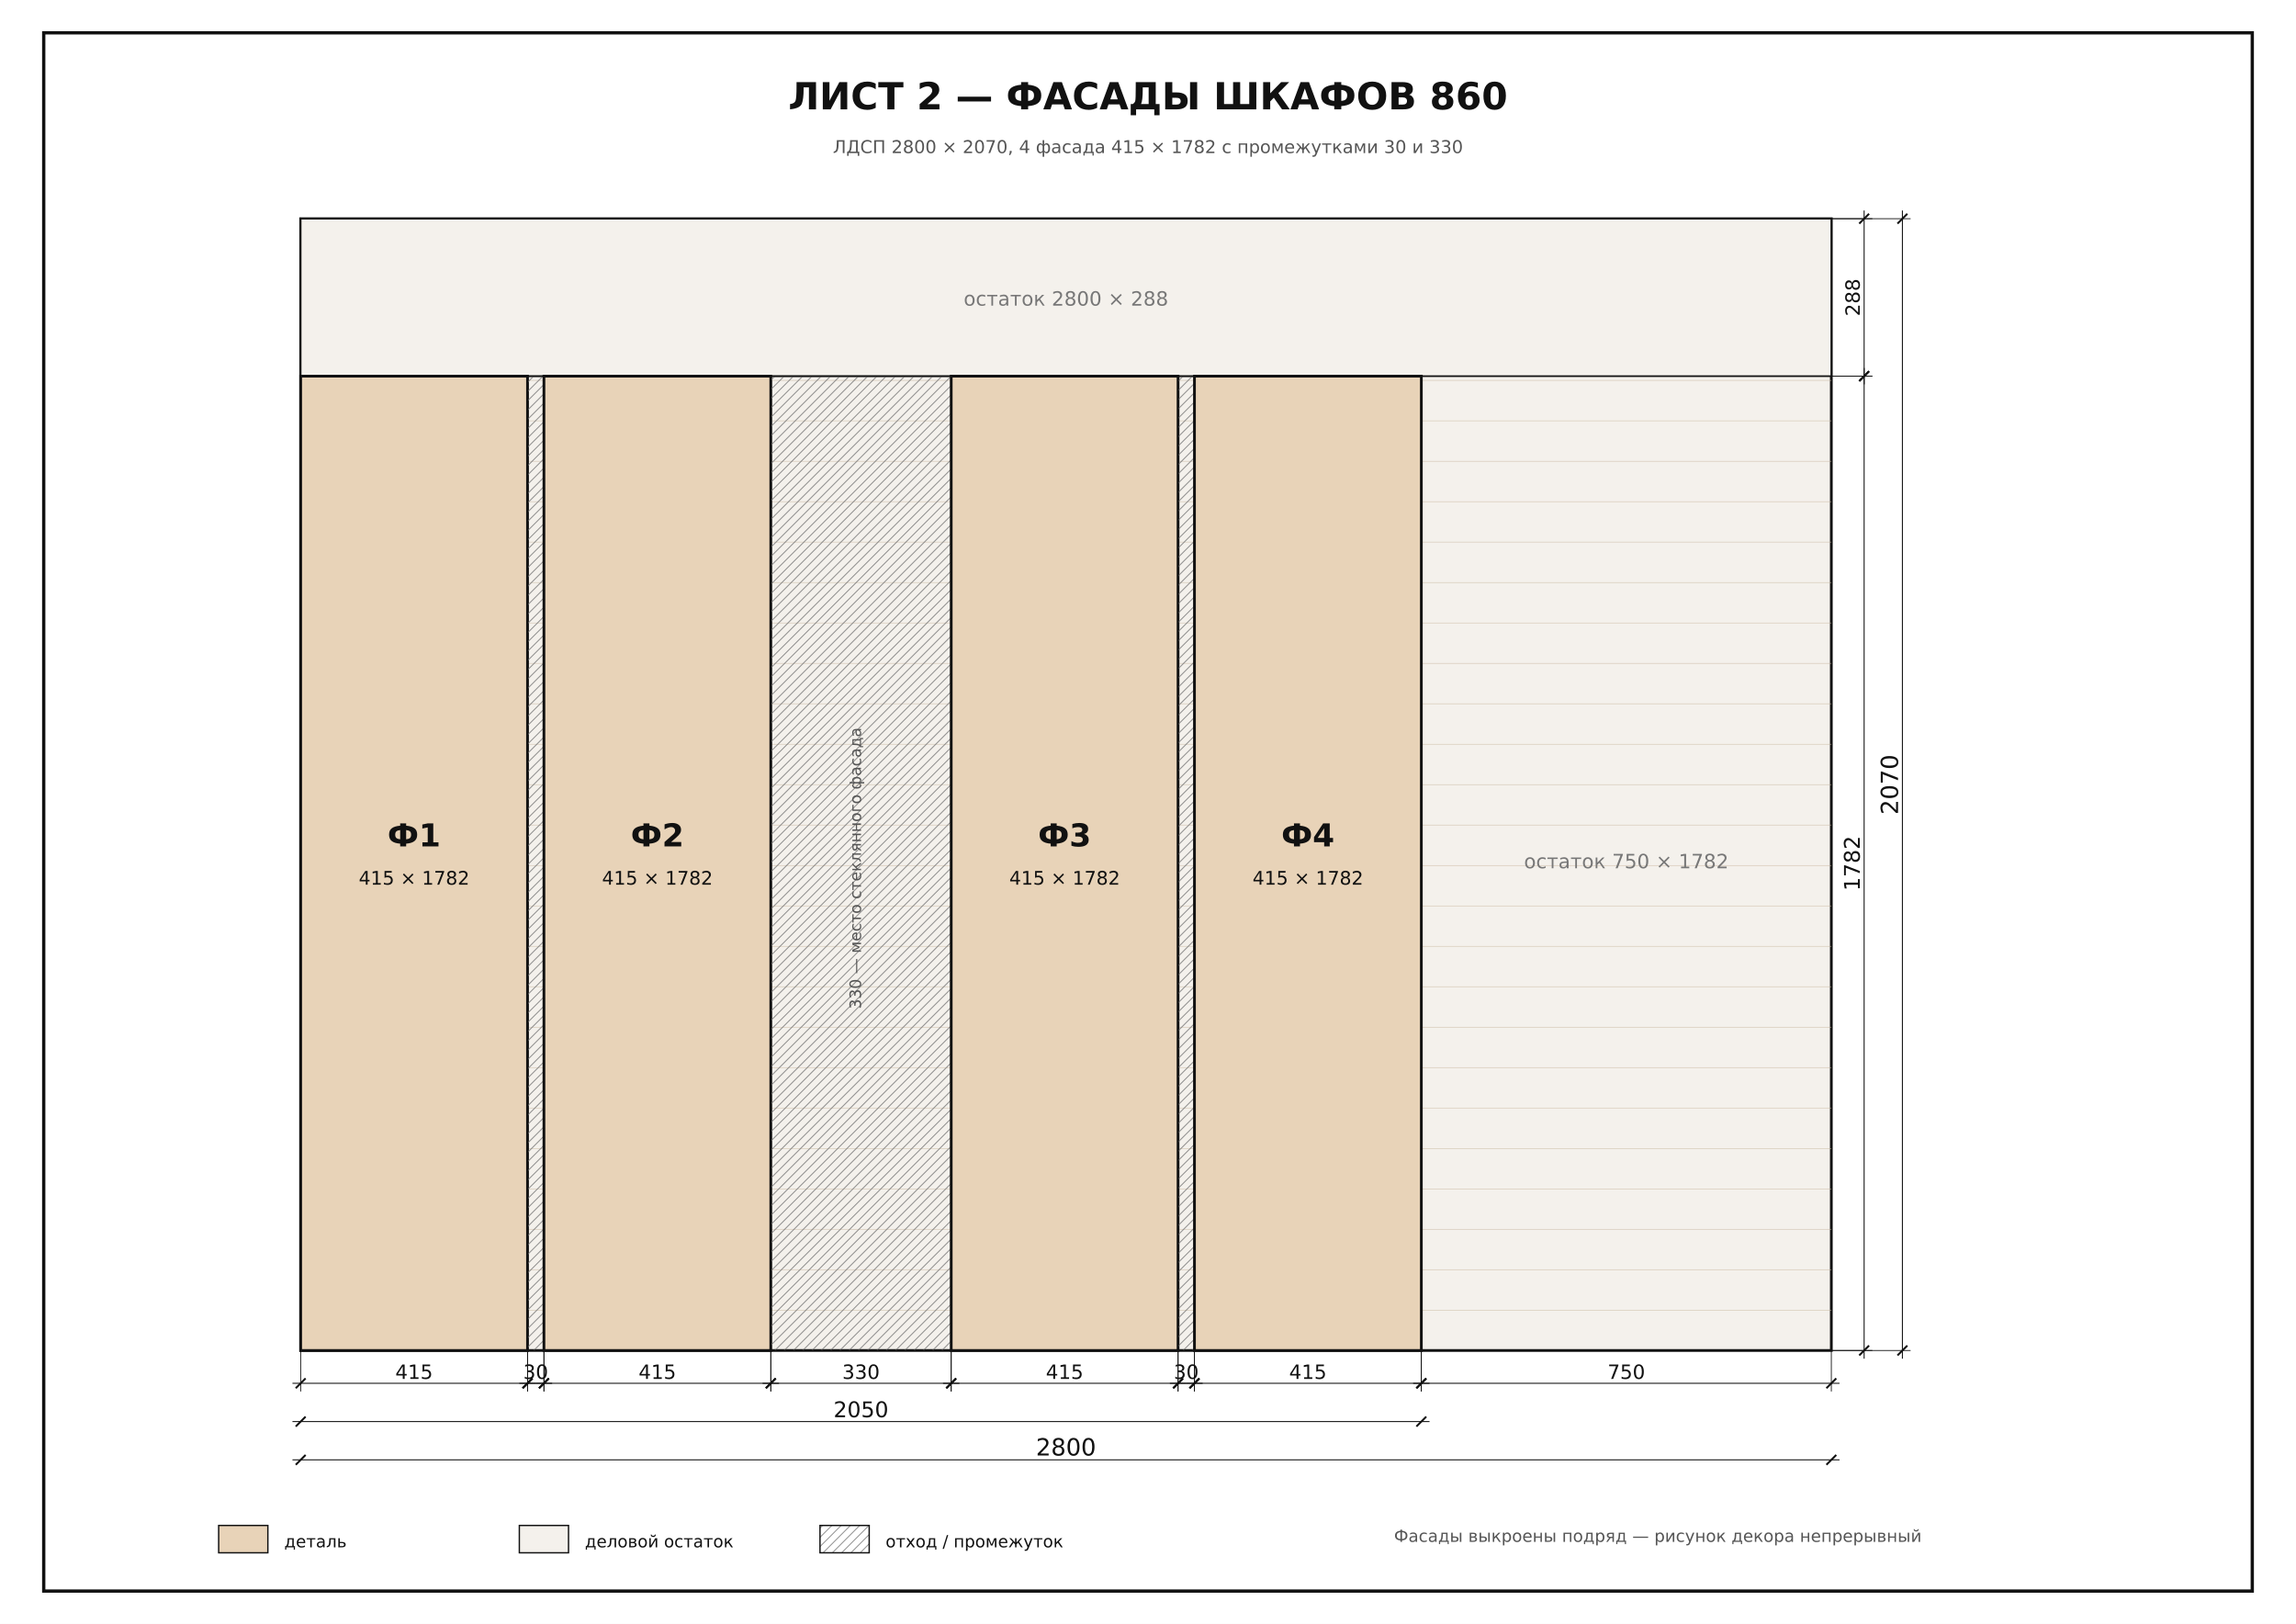
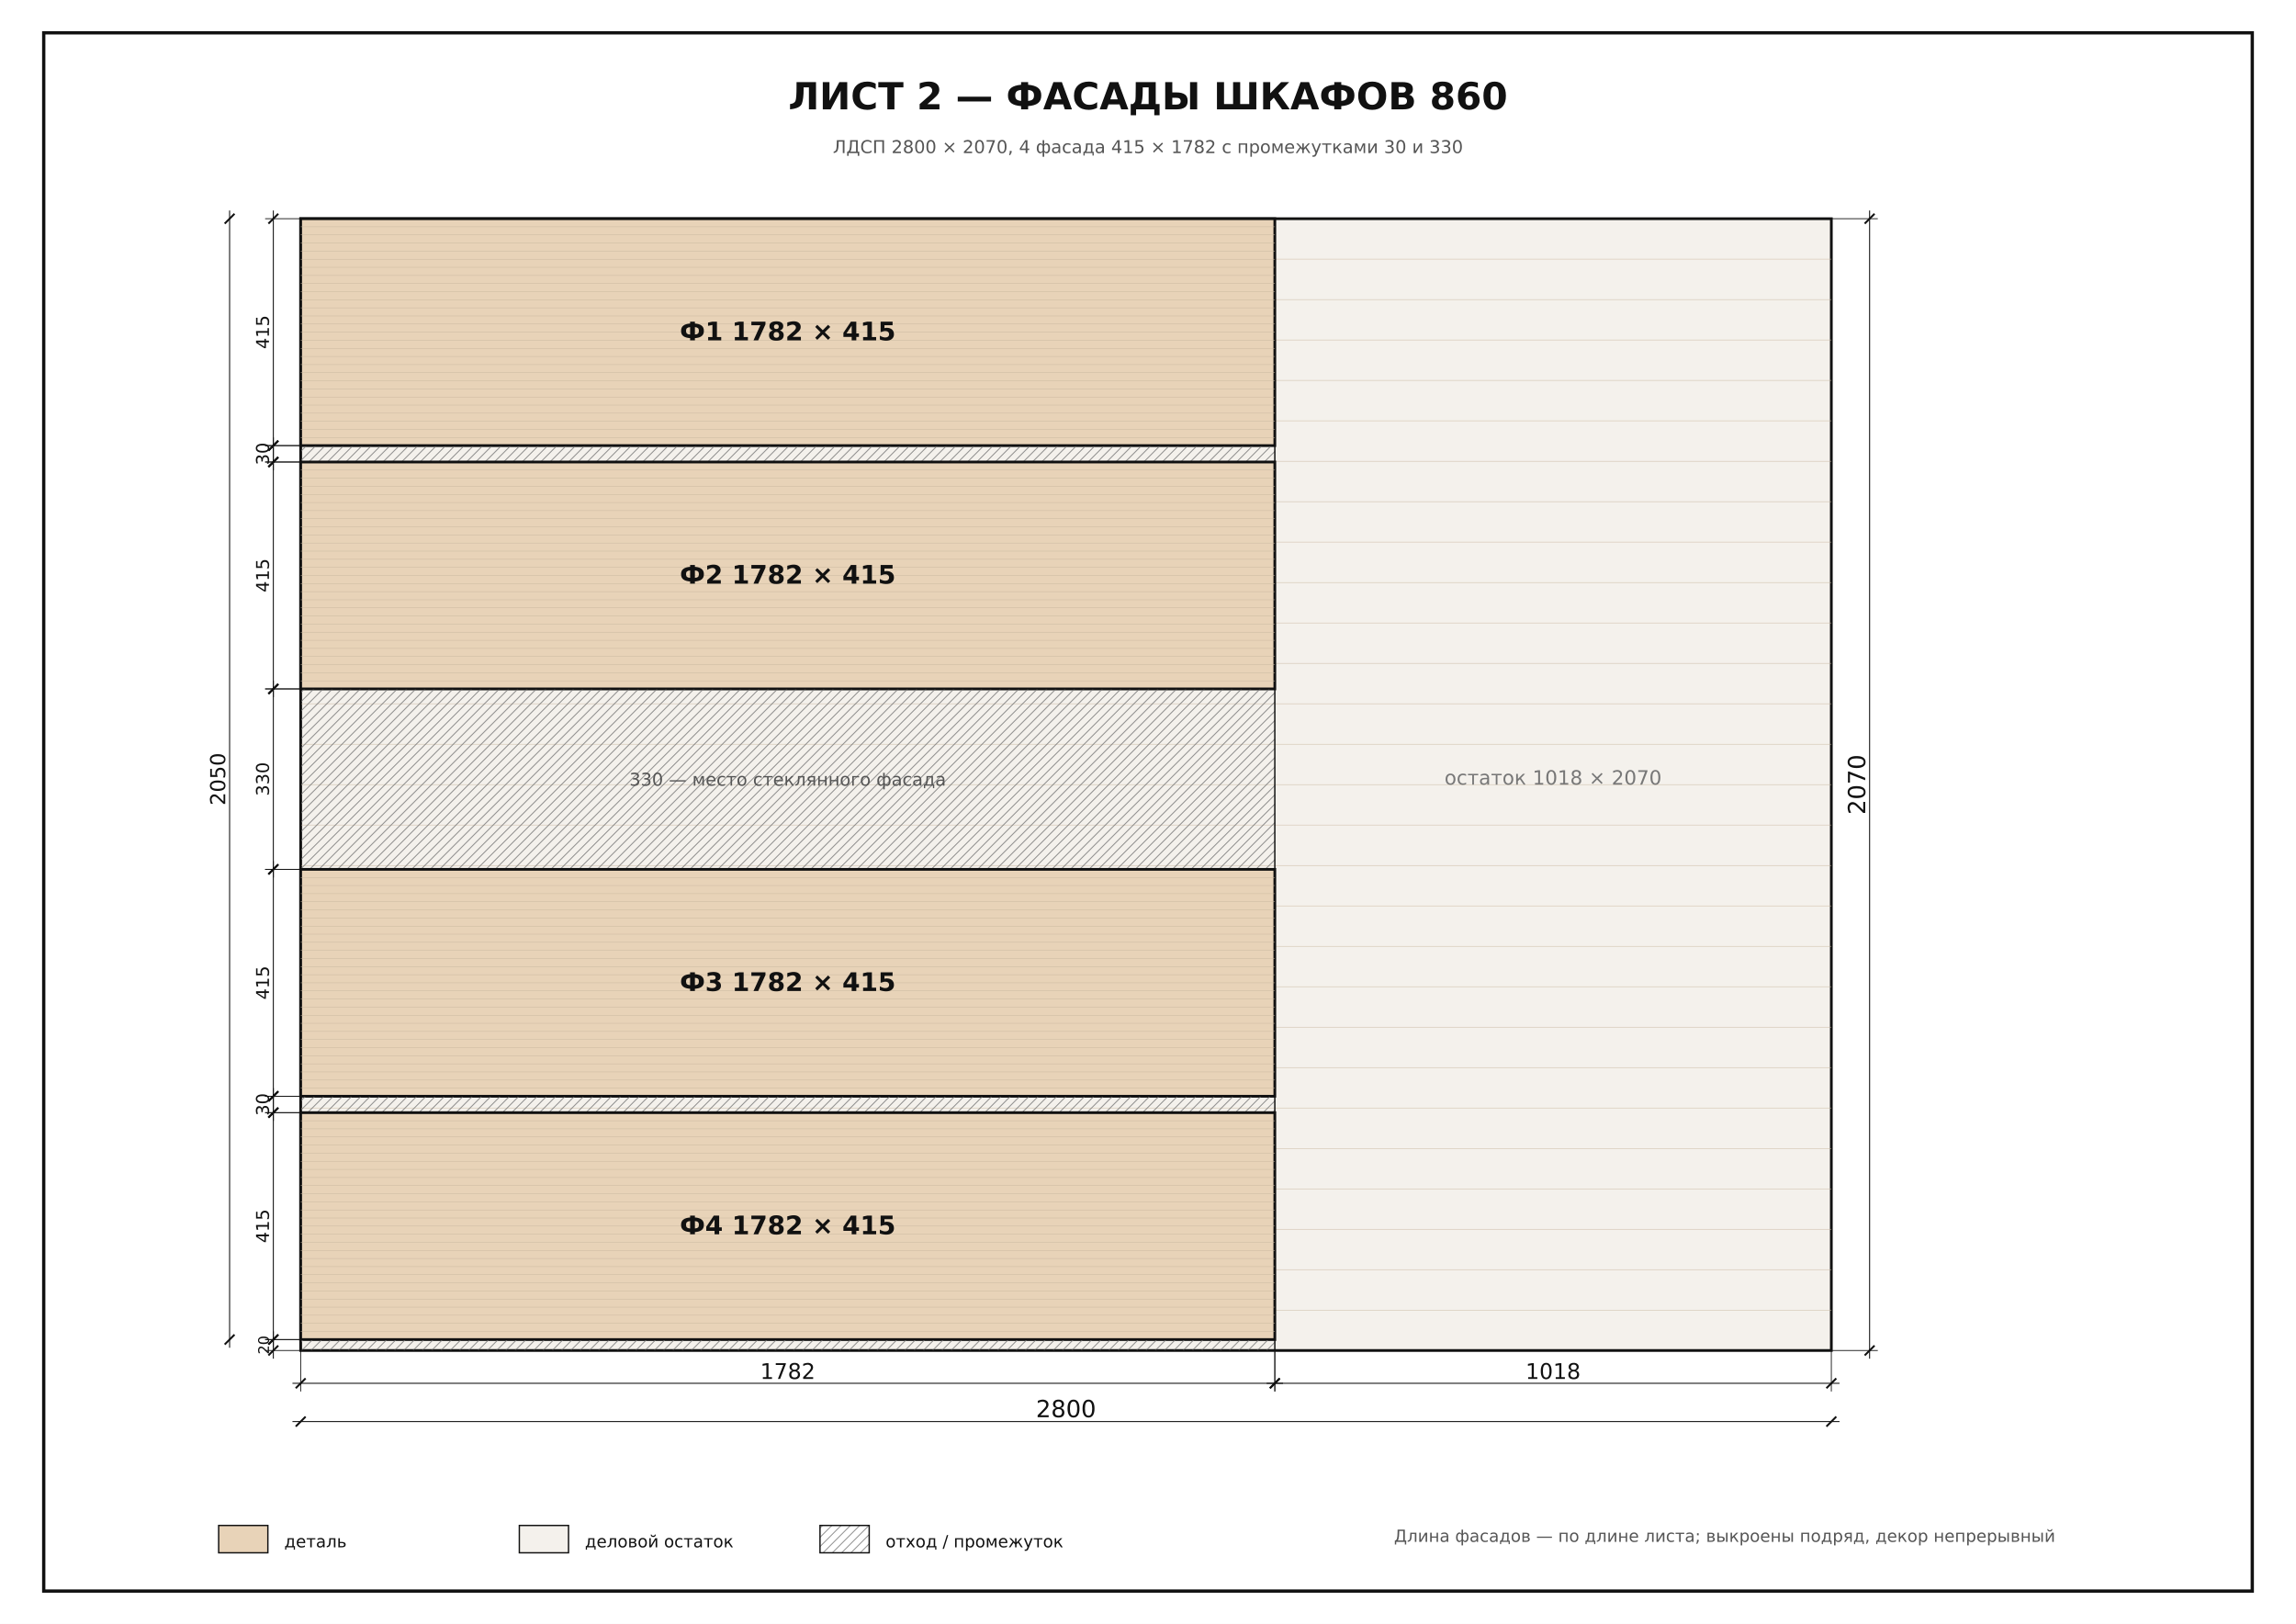
<svg xmlns="http://www.w3.org/2000/svg" width="420mm" height="297mm" viewBox="0 0 420 297" font-family="DejaVu Sans, Arial, sans-serif">
  <defs>
    <marker id="arr" markerWidth="4" markerHeight="4" refX="3" refY="2" orient="auto" markerUnits="strokeWidth">
      <path d="M0,0 L4,2 L0,4 z" fill="#33373b" />
    </marker>
    <pattern id="hatch" width="1.2" height="1.2" patternUnits="userSpaceOnUse" patternTransform="rotate(45)">
      <line x1="0" y1="0" x2="0" y2="1.2" stroke="#777" stroke-width="0.25" />
    </pattern>
    <pattern id="wall" width="1.6" height="1.6" patternUnits="userSpaceOnUse" patternTransform="rotate(45)">
      <rect width="1.6" height="1.6" fill="#e3e3e3" />
      <line x1="0" y1="0" x2="0" y2="1.6" stroke="#666" stroke-width="0.3" />
    </pattern>
    <pattern id="drw" width="2" height="2" patternUnits="userSpaceOnUse" patternTransform="rotate(-45)">
      <rect width="2" height="2" fill="#efe6da" />
      <line x1="0" y1="0" x2="0" y2="2" stroke="#b39b7f" stroke-width="0.25" />
    </pattern>
  </defs>
  <rect x="0.00" y="0.00" width="420.00" height="297.00" fill="#fff" stroke="none" stroke-width="0.25" />
  <rect x="8.00" y="6.00" width="404.00" height="285.00" fill="none" stroke="#111" stroke-width="0.6" />
  <text x="210.00" y="20.00" font-size="6.84" text-anchor="middle" font-weight="bold" fill="#111">ЛИСТ 2 — ФАСАДЫ ШКАФОВ 860</text>
  <text x="210.00" y="28.00" font-size="3.24" text-anchor="middle" font-weight="normal" fill="#555">ЛДСП 2800 × 2070, 4 фасада 415 × 1782 с промежутками 30 и 330</text>
  <rect x="55.00" y="40.00" width="280.00" height="207.00" fill="#f4f1ec" stroke="#111" stroke-width="0.5" />
  <line x1="55.00" y1="47.39" x2="335.00" y2="47.39" stroke="#c9b79f" stroke-width="0.08" />
  <line x1="55.00" y1="54.79" x2="335.00" y2="54.79" stroke="#c9b79f" stroke-width="0.08" />
  <line x1="55.00" y1="62.18" x2="335.00" y2="62.18" stroke="#c9b79f" stroke-width="0.08" />
  <line x1="55.00" y1="69.57" x2="335.00" y2="69.57" stroke="#c9b79f" stroke-width="0.08" />
  <line x1="55.00" y1="76.96" x2="335.00" y2="76.96" stroke="#c9b79f" stroke-width="0.08" />
  <line x1="55.00" y1="84.36" x2="335.00" y2="84.36" stroke="#c9b79f" stroke-width="0.08" />
  <line x1="55.00" y1="91.75" x2="335.00" y2="91.75" stroke="#c9b79f" stroke-width="0.08" />
  <line x1="55.00" y1="99.14" x2="335.00" y2="99.14" stroke="#c9b79f" stroke-width="0.08" />
  <line x1="55.00" y1="106.54" x2="335.00" y2="106.54" stroke="#c9b79f" stroke-width="0.08" />
  <line x1="55.00" y1="113.93" x2="335.00" y2="113.93" stroke="#c9b79f" stroke-width="0.08" />
  <line x1="55.00" y1="121.32" x2="335.00" y2="121.32" stroke="#c9b79f" stroke-width="0.08" />
  <line x1="55.00" y1="128.71" x2="335.00" y2="128.71" stroke="#c9b79f" stroke-width="0.08" />
  <line x1="55.00" y1="136.11" x2="335.00" y2="136.11" stroke="#c9b79f" stroke-width="0.08" />
  <line x1="55.00" y1="143.50" x2="335.00" y2="143.50" stroke="#c9b79f" stroke-width="0.08" />
  <line x1="55.00" y1="150.89" x2="335.00" y2="150.89" stroke="#c9b79f" stroke-width="0.08" />
  <line x1="55.00" y1="158.29" x2="335.00" y2="158.29" stroke="#c9b79f" stroke-width="0.08" />
  <line x1="55.00" y1="165.68" x2="335.00" y2="165.68" stroke="#c9b79f" stroke-width="0.08" />
  <line x1="55.00" y1="173.07" x2="335.00" y2="173.07" stroke="#c9b79f" stroke-width="0.08" />
  <line x1="55.00" y1="180.46" x2="335.00" y2="180.46" stroke="#c9b79f" stroke-width="0.08" />
  <line x1="55.00" y1="187.86" x2="335.00" y2="187.86" stroke="#c9b79f" stroke-width="0.08" />
  <line x1="55.00" y1="195.25" x2="335.00" y2="195.25" stroke="#c9b79f" stroke-width="0.08" />
  <line x1="55.00" y1="202.64" x2="335.00" y2="202.64" stroke="#c9b79f" stroke-width="0.08" />
  <line x1="55.00" y1="210.04" x2="335.00" y2="210.04" stroke="#c9b79f" stroke-width="0.08" />
  <line x1="55.00" y1="217.43" x2="335.00" y2="217.43" stroke="#c9b79f" stroke-width="0.08" />
  <line x1="55.00" y1="224.82" x2="335.00" y2="224.82" stroke="#c9b79f" stroke-width="0.08" />
  <line x1="55.00" y1="232.21" x2="335.00" y2="232.21" stroke="#c9b79f" stroke-width="0.08" />
  <line x1="55.00" y1="239.61" x2="335.00" y2="239.61" stroke="#c9b79f" stroke-width="0.08" />
-   <rect x="55.00" y="40.00" width="280.00" height="28.80" fill="#f4f1ec" stroke="#111" stroke-width="0.3" />
-   <rect x="55.00" y="68.80" width="41.50" height="178.20" fill="#e8d3b8" stroke="#111" stroke-width="0.5" />
-   <text x="75.75" y="154.80" font-size="5.76" text-anchor="middle" font-weight="bold" fill="#111">Ф1</text>
-   <text x="75.75" y="161.80" font-size="3.42" text-anchor="middle" font-weight="normal" fill="#111">415 × 1782</text>
-   <rect x="96.50" y="68.80" width="3.00" height="178.20" fill="url(#hatch)" stroke="#111" stroke-width="0.25" />
-   <rect x="99.50" y="68.80" width="41.50" height="178.20" fill="#e8d3b8" stroke="#111" stroke-width="0.5" />
-   <text x="120.25" y="154.80" font-size="5.76" text-anchor="middle" font-weight="bold" fill="#111">Ф2</text>
-   <text x="120.25" y="161.80" font-size="3.42" text-anchor="middle" font-weight="normal" fill="#111">415 × 1782</text>
-   <rect x="141.00" y="68.80" width="33.00" height="178.20" fill="url(#hatch)" stroke="#111" stroke-width="0.25" />
-   <text x="157.50" y="158.80" font-size="2.88" text-anchor="middle" font-weight="normal" fill="#555" transform="rotate(-90 157.50 158.80)">330 — место стеклянного фасада</text>
-   <rect x="174.00" y="68.80" width="41.50" height="178.20" fill="#e8d3b8" stroke="#111" stroke-width="0.5" />
-   <text x="194.75" y="154.80" font-size="5.76" text-anchor="middle" font-weight="bold" fill="#111">Ф3</text>
-   <text x="194.75" y="161.80" font-size="3.42" text-anchor="middle" font-weight="normal" fill="#111">415 × 1782</text>
-   <rect x="215.50" y="68.80" width="3.00" height="178.20" fill="url(#hatch)" stroke="#111" stroke-width="0.25" />
-   <rect x="218.50" y="68.80" width="41.50" height="178.20" fill="#e8d3b8" stroke="#111" stroke-width="0.5" />
-   <text x="239.25" y="154.80" font-size="5.76" text-anchor="middle" font-weight="bold" fill="#111">Ф4</text>
-   <text x="239.25" y="161.80" font-size="3.42" text-anchor="middle" font-weight="normal" fill="#111">415 × 1782</text>
-   <text x="297.50" y="158.80" font-size="3.6" text-anchor="middle" font-weight="normal" fill="#777">остаток 750 × 1782</text>
-   <text x="195.00" y="55.90" font-size="3.6" text-anchor="middle" font-weight="normal" fill="#777">остаток 2800 × 288</text>
+   <rect x="55.00" y="40.00" width="178.20" height="41.50" fill="#e8d3b8" stroke="#111" stroke-width="0.5" />
+   <line x1="55.00" y1="41.48" x2="233.20" y2="41.48" stroke="#c9b79f" stroke-width="0.08" />
+   <line x1="55.00" y1="42.96" x2="233.20" y2="42.96" stroke="#c9b79f" stroke-width="0.08" />
+   <line x1="55.00" y1="44.45" x2="233.20" y2="44.45" stroke="#c9b79f" stroke-width="0.08" />
+   <line x1="55.00" y1="45.93" x2="233.20" y2="45.93" stroke="#c9b79f" stroke-width="0.08" />
+   <line x1="55.00" y1="47.41" x2="233.20" y2="47.41" stroke="#c9b79f" stroke-width="0.08" />
+   <line x1="55.00" y1="48.89" x2="233.20" y2="48.89" stroke="#c9b79f" stroke-width="0.08" />
+   <line x1="55.00" y1="50.38" x2="233.20" y2="50.38" stroke="#c9b79f" stroke-width="0.08" />
+   <line x1="55.00" y1="51.86" x2="233.20" y2="51.86" stroke="#c9b79f" stroke-width="0.08" />
+   <line x1="55.00" y1="53.34" x2="233.20" y2="53.34" stroke="#c9b79f" stroke-width="0.08" />
+   <line x1="55.00" y1="54.82" x2="233.20" y2="54.82" stroke="#c9b79f" stroke-width="0.08" />
+   <line x1="55.00" y1="56.30" x2="233.20" y2="56.30" stroke="#c9b79f" stroke-width="0.08" />
+   <line x1="55.00" y1="57.79" x2="233.20" y2="57.79" stroke="#c9b79f" stroke-width="0.08" />
+   <line x1="55.00" y1="59.27" x2="233.20" y2="59.27" stroke="#c9b79f" stroke-width="0.08" />
+   <line x1="55.00" y1="60.75" x2="233.20" y2="60.75" stroke="#c9b79f" stroke-width="0.08" />
+   <line x1="55.00" y1="62.23" x2="233.20" y2="62.23" stroke="#c9b79f" stroke-width="0.08" />
+   <line x1="55.00" y1="63.71" x2="233.20" y2="63.71" stroke="#c9b79f" stroke-width="0.08" />
+   <line x1="55.00" y1="65.20" x2="233.20" y2="65.20" stroke="#c9b79f" stroke-width="0.08" />
+   <line x1="55.00" y1="66.68" x2="233.20" y2="66.68" stroke="#c9b79f" stroke-width="0.08" />
+   <line x1="55.00" y1="68.16" x2="233.20" y2="68.16" stroke="#c9b79f" stroke-width="0.08" />
+   <line x1="55.00" y1="69.64" x2="233.20" y2="69.64" stroke="#c9b79f" stroke-width="0.08" />
+   <line x1="55.00" y1="71.12" x2="233.20" y2="71.12" stroke="#c9b79f" stroke-width="0.08" />
+   <line x1="55.00" y1="72.61" x2="233.20" y2="72.61" stroke="#c9b79f" stroke-width="0.08" />
+   <line x1="55.00" y1="74.09" x2="233.20" y2="74.09" stroke="#c9b79f" stroke-width="0.08" />
+   <line x1="55.00" y1="75.57" x2="233.20" y2="75.57" stroke="#c9b79f" stroke-width="0.08" />
+   <line x1="55.00" y1="77.05" x2="233.20" y2="77.05" stroke="#c9b79f" stroke-width="0.08" />
+   <line x1="55.00" y1="78.54" x2="233.20" y2="78.54" stroke="#c9b79f" stroke-width="0.08" />
+   <line x1="55.00" y1="80.02" x2="233.20" y2="80.02" stroke="#c9b79f" stroke-width="0.08" />
+   <text x="144.10" y="62.25" font-size="4.68" text-anchor="middle" font-weight="bold" fill="#111">Ф1   1782 × 415</text>
+   <rect x="55.00" y="81.50" width="178.20" height="3.00" fill="url(#hatch)" stroke="#111" stroke-width="0.25" />
+   <rect x="55.00" y="84.50" width="178.20" height="41.50" fill="#e8d3b8" stroke="#111" stroke-width="0.5" />
+   <line x1="55.00" y1="85.98" x2="233.20" y2="85.98" stroke="#c9b79f" stroke-width="0.08" />
+   <line x1="55.00" y1="87.46" x2="233.20" y2="87.46" stroke="#c9b79f" stroke-width="0.08" />
+   <line x1="55.00" y1="88.95" x2="233.20" y2="88.95" stroke="#c9b79f" stroke-width="0.08" />
+   <line x1="55.00" y1="90.43" x2="233.20" y2="90.43" stroke="#c9b79f" stroke-width="0.08" />
+   <line x1="55.00" y1="91.91" x2="233.20" y2="91.91" stroke="#c9b79f" stroke-width="0.08" />
+   <line x1="55.00" y1="93.39" x2="233.20" y2="93.39" stroke="#c9b79f" stroke-width="0.08" />
+   <line x1="55.00" y1="94.88" x2="233.20" y2="94.88" stroke="#c9b79f" stroke-width="0.08" />
+   <line x1="55.00" y1="96.36" x2="233.20" y2="96.36" stroke="#c9b79f" stroke-width="0.08" />
+   <line x1="55.00" y1="97.84" x2="233.20" y2="97.84" stroke="#c9b79f" stroke-width="0.08" />
+   <line x1="55.00" y1="99.32" x2="233.20" y2="99.32" stroke="#c9b79f" stroke-width="0.08" />
+   <line x1="55.00" y1="100.80" x2="233.20" y2="100.80" stroke="#c9b79f" stroke-width="0.08" />
+   <line x1="55.00" y1="102.29" x2="233.20" y2="102.29" stroke="#c9b79f" stroke-width="0.08" />
+   <line x1="55.00" y1="103.77" x2="233.20" y2="103.77" stroke="#c9b79f" stroke-width="0.08" />
+   <line x1="55.00" y1="105.25" x2="233.20" y2="105.25" stroke="#c9b79f" stroke-width="0.08" />
+   <line x1="55.00" y1="106.73" x2="233.20" y2="106.73" stroke="#c9b79f" stroke-width="0.08" />
+   <line x1="55.00" y1="108.21" x2="233.20" y2="108.21" stroke="#c9b79f" stroke-width="0.08" />
+   <line x1="55.00" y1="109.70" x2="233.20" y2="109.70" stroke="#c9b79f" stroke-width="0.08" />
+   <line x1="55.00" y1="111.18" x2="233.20" y2="111.18" stroke="#c9b79f" stroke-width="0.08" />
+   <line x1="55.00" y1="112.66" x2="233.20" y2="112.66" stroke="#c9b79f" stroke-width="0.08" />
+   <line x1="55.00" y1="114.14" x2="233.20" y2="114.14" stroke="#c9b79f" stroke-width="0.08" />
+   <line x1="55.00" y1="115.62" x2="233.20" y2="115.62" stroke="#c9b79f" stroke-width="0.08" />
+   <line x1="55.00" y1="117.11" x2="233.20" y2="117.11" stroke="#c9b79f" stroke-width="0.08" />
+   <line x1="55.00" y1="118.59" x2="233.20" y2="118.59" stroke="#c9b79f" stroke-width="0.08" />
+   <line x1="55.00" y1="120.07" x2="233.20" y2="120.07" stroke="#c9b79f" stroke-width="0.08" />
+   <line x1="55.00" y1="121.55" x2="233.20" y2="121.55" stroke="#c9b79f" stroke-width="0.08" />
+   <line x1="55.00" y1="123.04" x2="233.20" y2="123.04" stroke="#c9b79f" stroke-width="0.08" />
+   <line x1="55.00" y1="124.52" x2="233.20" y2="124.52" stroke="#c9b79f" stroke-width="0.08" />
+   <text x="144.10" y="106.75" font-size="4.68" text-anchor="middle" font-weight="bold" fill="#111">Ф2   1782 × 415</text>
+   <rect x="55.00" y="126.00" width="178.20" height="33.00" fill="url(#hatch)" stroke="#111" stroke-width="0.25" />
+   <text x="144.10" y="143.70" font-size="3.24" text-anchor="middle" font-weight="normal" fill="#555">330 — место стеклянного фасада</text>
+   <rect x="55.00" y="159.00" width="178.20" height="41.50" fill="#e8d3b8" stroke="#111" stroke-width="0.5" />
+   <line x1="55.00" y1="160.48" x2="233.20" y2="160.48" stroke="#c9b79f" stroke-width="0.08" />
+   <line x1="55.00" y1="161.96" x2="233.20" y2="161.96" stroke="#c9b79f" stroke-width="0.08" />
+   <line x1="55.00" y1="163.45" x2="233.20" y2="163.45" stroke="#c9b79f" stroke-width="0.08" />
+   <line x1="55.00" y1="164.93" x2="233.20" y2="164.93" stroke="#c9b79f" stroke-width="0.08" />
+   <line x1="55.00" y1="166.41" x2="233.20" y2="166.41" stroke="#c9b79f" stroke-width="0.08" />
+   <line x1="55.00" y1="167.89" x2="233.20" y2="167.89" stroke="#c9b79f" stroke-width="0.08" />
+   <line x1="55.00" y1="169.38" x2="233.20" y2="169.38" stroke="#c9b79f" stroke-width="0.08" />
+   <line x1="55.00" y1="170.86" x2="233.20" y2="170.86" stroke="#c9b79f" stroke-width="0.08" />
+   <line x1="55.00" y1="172.34" x2="233.20" y2="172.34" stroke="#c9b79f" stroke-width="0.08" />
+   <line x1="55.00" y1="173.82" x2="233.20" y2="173.82" stroke="#c9b79f" stroke-width="0.08" />
+   <line x1="55.00" y1="175.30" x2="233.20" y2="175.30" stroke="#c9b79f" stroke-width="0.08" />
+   <line x1="55.00" y1="176.79" x2="233.20" y2="176.79" stroke="#c9b79f" stroke-width="0.08" />
+   <line x1="55.00" y1="178.27" x2="233.20" y2="178.27" stroke="#c9b79f" stroke-width="0.08" />
+   <line x1="55.00" y1="179.75" x2="233.20" y2="179.75" stroke="#c9b79f" stroke-width="0.08" />
+   <line x1="55.00" y1="181.23" x2="233.20" y2="181.23" stroke="#c9b79f" stroke-width="0.08" />
+   <line x1="55.00" y1="182.71" x2="233.20" y2="182.71" stroke="#c9b79f" stroke-width="0.08" />
+   <line x1="55.00" y1="184.20" x2="233.20" y2="184.20" stroke="#c9b79f" stroke-width="0.08" />
+   <line x1="55.00" y1="185.68" x2="233.20" y2="185.68" stroke="#c9b79f" stroke-width="0.08" />
+   <line x1="55.00" y1="187.16" x2="233.20" y2="187.16" stroke="#c9b79f" stroke-width="0.08" />
+   <line x1="55.00" y1="188.64" x2="233.20" y2="188.64" stroke="#c9b79f" stroke-width="0.08" />
+   <line x1="55.00" y1="190.12" x2="233.20" y2="190.12" stroke="#c9b79f" stroke-width="0.08" />
+   <line x1="55.00" y1="191.61" x2="233.20" y2="191.61" stroke="#c9b79f" stroke-width="0.08" />
+   <line x1="55.00" y1="193.09" x2="233.20" y2="193.09" stroke="#c9b79f" stroke-width="0.08" />
+   <line x1="55.00" y1="194.57" x2="233.20" y2="194.57" stroke="#c9b79f" stroke-width="0.08" />
+   <line x1="55.00" y1="196.05" x2="233.20" y2="196.05" stroke="#c9b79f" stroke-width="0.08" />
+   <line x1="55.00" y1="197.54" x2="233.20" y2="197.54" stroke="#c9b79f" stroke-width="0.08" />
+   <line x1="55.00" y1="199.02" x2="233.20" y2="199.02" stroke="#c9b79f" stroke-width="0.08" />
+   <text x="144.10" y="181.25" font-size="4.68" text-anchor="middle" font-weight="bold" fill="#111">Ф3   1782 × 415</text>
+   <rect x="55.00" y="200.50" width="178.20" height="3.00" fill="url(#hatch)" stroke="#111" stroke-width="0.25" />
+   <rect x="55.00" y="203.50" width="178.20" height="41.50" fill="#e8d3b8" stroke="#111" stroke-width="0.5" />
+   <line x1="55.00" y1="204.98" x2="233.20" y2="204.98" stroke="#c9b79f" stroke-width="0.08" />
+   <line x1="55.00" y1="206.46" x2="233.20" y2="206.46" stroke="#c9b79f" stroke-width="0.08" />
+   <line x1="55.00" y1="207.95" x2="233.20" y2="207.95" stroke="#c9b79f" stroke-width="0.08" />
+   <line x1="55.00" y1="209.43" x2="233.20" y2="209.43" stroke="#c9b79f" stroke-width="0.08" />
+   <line x1="55.00" y1="210.91" x2="233.20" y2="210.91" stroke="#c9b79f" stroke-width="0.08" />
+   <line x1="55.00" y1="212.39" x2="233.20" y2="212.39" stroke="#c9b79f" stroke-width="0.08" />
+   <line x1="55.00" y1="213.88" x2="233.20" y2="213.88" stroke="#c9b79f" stroke-width="0.08" />
+   <line x1="55.00" y1="215.36" x2="233.20" y2="215.36" stroke="#c9b79f" stroke-width="0.08" />
+   <line x1="55.00" y1="216.84" x2="233.20" y2="216.84" stroke="#c9b79f" stroke-width="0.08" />
+   <line x1="55.00" y1="218.32" x2="233.20" y2="218.32" stroke="#c9b79f" stroke-width="0.08" />
+   <line x1="55.00" y1="219.80" x2="233.20" y2="219.80" stroke="#c9b79f" stroke-width="0.08" />
+   <line x1="55.00" y1="221.29" x2="233.20" y2="221.29" stroke="#c9b79f" stroke-width="0.08" />
+   <line x1="55.00" y1="222.77" x2="233.20" y2="222.77" stroke="#c9b79f" stroke-width="0.08" />
+   <line x1="55.00" y1="224.25" x2="233.20" y2="224.25" stroke="#c9b79f" stroke-width="0.08" />
+   <line x1="55.00" y1="225.73" x2="233.20" y2="225.73" stroke="#c9b79f" stroke-width="0.08" />
+   <line x1="55.00" y1="227.21" x2="233.20" y2="227.21" stroke="#c9b79f" stroke-width="0.08" />
+   <line x1="55.00" y1="228.70" x2="233.20" y2="228.70" stroke="#c9b79f" stroke-width="0.08" />
+   <line x1="55.00" y1="230.18" x2="233.20" y2="230.18" stroke="#c9b79f" stroke-width="0.08" />
+   <line x1="55.00" y1="231.66" x2="233.20" y2="231.66" stroke="#c9b79f" stroke-width="0.08" />
+   <line x1="55.00" y1="233.14" x2="233.20" y2="233.14" stroke="#c9b79f" stroke-width="0.08" />
+   <line x1="55.00" y1="234.62" x2="233.20" y2="234.62" stroke="#c9b79f" stroke-width="0.08" />
+   <line x1="55.00" y1="236.11" x2="233.20" y2="236.11" stroke="#c9b79f" stroke-width="0.08" />
+   <line x1="55.00" y1="237.59" x2="233.20" y2="237.59" stroke="#c9b79f" stroke-width="0.08" />
+   <line x1="55.00" y1="239.07" x2="233.20" y2="239.07" stroke="#c9b79f" stroke-width="0.08" />
+   <line x1="55.00" y1="240.55" x2="233.20" y2="240.55" stroke="#c9b79f" stroke-width="0.08" />
+   <line x1="55.00" y1="242.04" x2="233.20" y2="242.04" stroke="#c9b79f" stroke-width="0.08" />
+   <line x1="55.00" y1="243.52" x2="233.20" y2="243.52" stroke="#c9b79f" stroke-width="0.08" />
+   <text x="144.10" y="225.75" font-size="4.68" text-anchor="middle" font-weight="bold" fill="#111">Ф4   1782 × 415</text>
+   <rect x="55.00" y="245.00" width="178.20" height="2.00" fill="url(#hatch)" stroke="#111" stroke-width="0.25" />
+   <text x="284.10" y="143.50" font-size="3.6" text-anchor="middle" font-weight="normal" fill="#777">остаток 1018 × 2070</text>
+   <line x1="55.00" y1="40.00" x2="48.50" y2="40.00" stroke="#111" stroke-width="0.15" />
+   <line x1="55.00" y1="81.50" x2="48.50" y2="81.50" stroke="#111" stroke-width="0.15" />
+   <line x1="50.00" y1="38.50" x2="50.00" y2="83.00" stroke="#111" stroke-width="0.18" />
+   <line x1="49.10" y1="40.90" x2="50.90" y2="39.10" stroke="#111" stroke-width="0.35" />
+   <line x1="49.10" y1="82.40" x2="50.90" y2="80.60" stroke="#111" stroke-width="0.35" />
+   <text x="49.20" y="60.75" font-size="3.24" text-anchor="middle" font-weight="normal" fill="#111" transform="rotate(-90 49.20 60.75)">415</text>
+   <line x1="55.00" y1="81.50" x2="48.50" y2="81.50" stroke="#111" stroke-width="0.15" />
+   <line x1="55.00" y1="84.50" x2="48.50" y2="84.50" stroke="#111" stroke-width="0.15" />
+   <line x1="50.00" y1="80.00" x2="50.00" y2="86.00" stroke="#111" stroke-width="0.18" />
+   <line x1="49.10" y1="82.40" x2="50.90" y2="80.60" stroke="#111" stroke-width="0.35" />
+   <line x1="49.10" y1="85.40" x2="50.90" y2="83.60" stroke="#111" stroke-width="0.35" />
+   <text x="49.20" y="83.00" font-size="3.24" text-anchor="middle" font-weight="normal" fill="#111" transform="rotate(-90 49.20 83.00)">30</text>
+   <line x1="55.00" y1="84.50" x2="48.50" y2="84.50" stroke="#111" stroke-width="0.15" />
+   <line x1="55.00" y1="126.00" x2="48.50" y2="126.00" stroke="#111" stroke-width="0.15" />
+   <line x1="50.00" y1="83.00" x2="50.00" y2="127.50" stroke="#111" stroke-width="0.18" />
+   <line x1="49.10" y1="85.40" x2="50.90" y2="83.60" stroke="#111" stroke-width="0.35" />
+   <line x1="49.10" y1="126.90" x2="50.90" y2="125.10" stroke="#111" stroke-width="0.35" />
+   <text x="49.20" y="105.25" font-size="3.24" text-anchor="middle" font-weight="normal" fill="#111" transform="rotate(-90 49.20 105.25)">415</text>
+   <line x1="55.00" y1="126.00" x2="48.50" y2="126.00" stroke="#111" stroke-width="0.15" />
+   <line x1="55.00" y1="159.00" x2="48.50" y2="159.00" stroke="#111" stroke-width="0.15" />
+   <line x1="50.00" y1="124.50" x2="50.00" y2="160.50" stroke="#111" stroke-width="0.18" />
+   <line x1="49.10" y1="126.90" x2="50.90" y2="125.10" stroke="#111" stroke-width="0.35" />
+   <line x1="49.10" y1="159.90" x2="50.90" y2="158.10" stroke="#111" stroke-width="0.35" />
+   <text x="49.20" y="142.50" font-size="3.24" text-anchor="middle" font-weight="normal" fill="#111" transform="rotate(-90 49.20 142.50)">330</text>
+   <line x1="55.00" y1="159.00" x2="48.50" y2="159.00" stroke="#111" stroke-width="0.15" />
+   <line x1="55.00" y1="200.50" x2="48.50" y2="200.50" stroke="#111" stroke-width="0.15" />
+   <line x1="50.00" y1="157.50" x2="50.00" y2="202.00" stroke="#111" stroke-width="0.18" />
+   <line x1="49.10" y1="159.90" x2="50.90" y2="158.10" stroke="#111" stroke-width="0.35" />
+   <line x1="49.10" y1="201.40" x2="50.90" y2="199.60" stroke="#111" stroke-width="0.35" />
+   <text x="49.20" y="179.75" font-size="3.24" text-anchor="middle" font-weight="normal" fill="#111" transform="rotate(-90 49.20 179.75)">415</text>
+   <line x1="55.00" y1="200.50" x2="48.50" y2="200.50" stroke="#111" stroke-width="0.15" />
+   <line x1="55.00" y1="203.50" x2="48.50" y2="203.50" stroke="#111" stroke-width="0.15" />
+   <line x1="50.00" y1="199.00" x2="50.00" y2="205.00" stroke="#111" stroke-width="0.18" />
+   <line x1="49.10" y1="201.40" x2="50.90" y2="199.60" stroke="#111" stroke-width="0.35" />
+   <line x1="49.10" y1="204.40" x2="50.90" y2="202.60" stroke="#111" stroke-width="0.35" />
+   <text x="49.20" y="202.00" font-size="3.24" text-anchor="middle" font-weight="normal" fill="#111" transform="rotate(-90 49.20 202.00)">30</text>
+   <line x1="55.00" y1="203.50" x2="48.50" y2="203.50" stroke="#111" stroke-width="0.15" />
+   <line x1="55.00" y1="245.00" x2="48.50" y2="245.00" stroke="#111" stroke-width="0.15" />
+   <line x1="50.00" y1="202.00" x2="50.00" y2="246.50" stroke="#111" stroke-width="0.18" />
+   <line x1="49.10" y1="204.40" x2="50.90" y2="202.60" stroke="#111" stroke-width="0.35" />
+   <line x1="49.10" y1="245.90" x2="50.90" y2="244.10" stroke="#111" stroke-width="0.35" />
+   <text x="49.20" y="224.25" font-size="3.24" text-anchor="middle" font-weight="normal" fill="#111" transform="rotate(-90 49.20 224.25)">415</text>
+   <line x1="55.00" y1="245.00" x2="48.50" y2="245.00" stroke="#111" stroke-width="0.15" />
+   <line x1="55.00" y1="247.00" x2="48.50" y2="247.00" stroke="#111" stroke-width="0.15" />
+   <line x1="50.00" y1="243.50" x2="50.00" y2="248.50" stroke="#111" stroke-width="0.18" />
+   <line x1="49.10" y1="245.90" x2="50.90" y2="244.10" stroke="#111" stroke-width="0.35" />
+   <line x1="49.10" y1="247.90" x2="50.90" y2="246.10" stroke="#111" stroke-width="0.35" />
+   <text x="49.20" y="246.00" font-size="2.7" text-anchor="middle" font-weight="normal" fill="#111" transform="rotate(-90 49.20 246.00)">20</text>
+   <line x1="42.00" y1="38.50" x2="42.00" y2="246.50" stroke="#111" stroke-width="0.18" />
+   <line x1="41.10" y1="40.90" x2="42.90" y2="39.10" stroke="#111" stroke-width="0.35" />
+   <line x1="41.10" y1="245.90" x2="42.90" y2="244.10" stroke="#111" stroke-width="0.35" />
+   <text x="41.20" y="142.50" font-size="3.78" text-anchor="middle" font-weight="normal" fill="#111" transform="rotate(-90 41.20 142.50)">2050</text>
+   <line x1="335.00" y1="40.00" x2="343.50" y2="40.00" stroke="#111" stroke-width="0.15" />
+   <line x1="335.00" y1="247.00" x2="343.50" y2="247.00" stroke="#111" stroke-width="0.15" />
+   <line x1="342.00" y1="38.50" x2="342.00" y2="248.50" stroke="#111" stroke-width="0.18" />
+   <line x1="341.10" y1="40.90" x2="342.90" y2="39.10" stroke="#111" stroke-width="0.35" />
+   <line x1="341.10" y1="247.90" x2="342.90" y2="246.10" stroke="#111" stroke-width="0.35" />
+   <text x="341.20" y="143.50" font-size="4.32" text-anchor="middle" font-weight="normal" fill="#111" transform="rotate(-90 341.20 143.50)">2070</text>
  <line x1="55.00" y1="247.00" x2="55.00" y2="254.50" stroke="#111" stroke-width="0.15" />
-   <line x1="96.50" y1="247.00" x2="96.50" y2="254.50" stroke="#111" stroke-width="0.15" />
-   <line x1="53.50" y1="253.00" x2="98.00" y2="253.00" stroke="#111" stroke-width="0.18" />
+   <line x1="233.20" y1="247.00" x2="233.20" y2="254.50" stroke="#111" stroke-width="0.15" />
+   <line x1="53.50" y1="253.00" x2="234.70" y2="253.00" stroke="#111" stroke-width="0.18" />
  <line x1="54.10" y1="253.90" x2="55.90" y2="252.10" stroke="#111" stroke-width="0.35" />
-   <line x1="95.60" y1="253.90" x2="97.40" y2="252.10" stroke="#111" stroke-width="0.35" />
-   <text x="75.75" y="252.20" font-size="3.6" text-anchor="middle" font-weight="normal" fill="#111">415</text>
-   <line x1="96.50" y1="247.00" x2="96.50" y2="254.50" stroke="#111" stroke-width="0.15" />
-   <line x1="99.50" y1="247.00" x2="99.50" y2="254.50" stroke="#111" stroke-width="0.15" />
-   <line x1="95.00" y1="253.00" x2="101.00" y2="253.00" stroke="#111" stroke-width="0.18" />
-   <line x1="95.60" y1="253.90" x2="97.40" y2="252.10" stroke="#111" stroke-width="0.35" />
-   <line x1="98.60" y1="253.90" x2="100.40" y2="252.10" stroke="#111" stroke-width="0.35" />
-   <text x="98.00" y="252.20" font-size="3.6" text-anchor="middle" font-weight="normal" fill="#111">30</text>
-   <line x1="99.50" y1="247.00" x2="99.50" y2="254.50" stroke="#111" stroke-width="0.15" />
-   <line x1="141.00" y1="247.00" x2="141.00" y2="254.50" stroke="#111" stroke-width="0.15" />
-   <line x1="98.00" y1="253.00" x2="142.50" y2="253.00" stroke="#111" stroke-width="0.18" />
-   <line x1="98.60" y1="253.90" x2="100.40" y2="252.10" stroke="#111" stroke-width="0.35" />
-   <line x1="140.10" y1="253.90" x2="141.90" y2="252.10" stroke="#111" stroke-width="0.35" />
-   <text x="120.25" y="252.20" font-size="3.6" text-anchor="middle" font-weight="normal" fill="#111">415</text>
-   <line x1="141.00" y1="247.00" x2="141.00" y2="254.50" stroke="#111" stroke-width="0.15" />
-   <line x1="174.00" y1="247.00" x2="174.00" y2="254.50" stroke="#111" stroke-width="0.15" />
-   <line x1="139.50" y1="253.00" x2="175.50" y2="253.00" stroke="#111" stroke-width="0.18" />
-   <line x1="140.10" y1="253.90" x2="141.90" y2="252.10" stroke="#111" stroke-width="0.35" />
-   <line x1="173.10" y1="253.90" x2="174.90" y2="252.10" stroke="#111" stroke-width="0.35" />
-   <text x="157.50" y="252.20" font-size="3.6" text-anchor="middle" font-weight="normal" fill="#111">330</text>
-   <line x1="174.00" y1="247.00" x2="174.00" y2="254.50" stroke="#111" stroke-width="0.15" />
-   <line x1="215.50" y1="247.00" x2="215.50" y2="254.50" stroke="#111" stroke-width="0.15" />
-   <line x1="172.50" y1="253.00" x2="217.00" y2="253.00" stroke="#111" stroke-width="0.18" />
-   <line x1="173.10" y1="253.90" x2="174.90" y2="252.10" stroke="#111" stroke-width="0.35" />
-   <line x1="214.60" y1="253.90" x2="216.40" y2="252.10" stroke="#111" stroke-width="0.35" />
-   <text x="194.75" y="252.20" font-size="3.6" text-anchor="middle" font-weight="normal" fill="#111">415</text>
-   <line x1="215.50" y1="247.00" x2="215.50" y2="254.50" stroke="#111" stroke-width="0.15" />
-   <line x1="218.50" y1="247.00" x2="218.50" y2="254.50" stroke="#111" stroke-width="0.15" />
-   <line x1="214.00" y1="253.00" x2="220.00" y2="253.00" stroke="#111" stroke-width="0.18" />
-   <line x1="214.60" y1="253.90" x2="216.40" y2="252.10" stroke="#111" stroke-width="0.35" />
-   <line x1="217.60" y1="253.90" x2="219.40" y2="252.10" stroke="#111" stroke-width="0.35" />
-   <text x="217.00" y="252.20" font-size="3.6" text-anchor="middle" font-weight="normal" fill="#111">30</text>
-   <line x1="218.50" y1="247.00" x2="218.50" y2="254.50" stroke="#111" stroke-width="0.15" />
-   <line x1="260.00" y1="247.00" x2="260.00" y2="254.50" stroke="#111" stroke-width="0.15" />
-   <line x1="217.00" y1="253.00" x2="261.50" y2="253.00" stroke="#111" stroke-width="0.18" />
-   <line x1="217.60" y1="253.90" x2="219.40" y2="252.10" stroke="#111" stroke-width="0.35" />
-   <line x1="259.10" y1="253.90" x2="260.90" y2="252.10" stroke="#111" stroke-width="0.35" />
-   <text x="239.25" y="252.20" font-size="3.6" text-anchor="middle" font-weight="normal" fill="#111">415</text>
-   <line x1="260.00" y1="247.00" x2="260.00" y2="254.50" stroke="#111" stroke-width="0.15" />
+   <line x1="232.30" y1="253.90" x2="234.10" y2="252.10" stroke="#111" stroke-width="0.35" />
+   <text x="144.10" y="252.20" font-size="3.96" text-anchor="middle" font-weight="normal" fill="#111">1782</text>
+   <line x1="233.20" y1="247.00" x2="233.20" y2="254.50" stroke="#111" stroke-width="0.15" />
  <line x1="335.00" y1="247.00" x2="335.00" y2="254.50" stroke="#111" stroke-width="0.15" />
-   <line x1="258.50" y1="253.00" x2="336.50" y2="253.00" stroke="#111" stroke-width="0.18" />
-   <line x1="259.10" y1="253.90" x2="260.90" y2="252.10" stroke="#111" stroke-width="0.35" />
+   <line x1="231.70" y1="253.00" x2="336.50" y2="253.00" stroke="#111" stroke-width="0.18" />
+   <line x1="232.30" y1="253.90" x2="234.10" y2="252.10" stroke="#111" stroke-width="0.35" />
  <line x1="334.10" y1="253.90" x2="335.90" y2="252.10" stroke="#111" stroke-width="0.35" />
-   <text x="297.50" y="252.20" font-size="3.6" text-anchor="middle" font-weight="normal" fill="#111">750</text>
-   <line x1="53.50" y1="260.00" x2="261.50" y2="260.00" stroke="#111" stroke-width="0.18" />
+   <text x="284.10" y="252.20" font-size="3.96" text-anchor="middle" font-weight="normal" fill="#111">1018</text>
+   <line x1="53.50" y1="260.00" x2="336.50" y2="260.00" stroke="#111" stroke-width="0.18" />
  <line x1="54.10" y1="260.90" x2="55.90" y2="259.10" stroke="#111" stroke-width="0.35" />
-   <line x1="259.10" y1="260.90" x2="260.90" y2="259.10" stroke="#111" stroke-width="0.35" />
-   <text x="157.50" y="259.20" font-size="3.96" text-anchor="middle" font-weight="normal" fill="#111">2050</text>
-   <line x1="53.50" y1="267.00" x2="336.50" y2="267.00" stroke="#111" stroke-width="0.18" />
-   <line x1="54.10" y1="267.90" x2="55.90" y2="266.10" stroke="#111" stroke-width="0.35" />
-   <line x1="334.10" y1="267.90" x2="335.90" y2="266.10" stroke="#111" stroke-width="0.35" />
-   <text x="195.00" y="266.20" font-size="4.32" text-anchor="middle" font-weight="normal" fill="#111">2800</text>
-   <line x1="335.00" y1="40.00" x2="342.50" y2="40.00" stroke="#111" stroke-width="0.15" />
-   <line x1="335.00" y1="68.80" x2="342.50" y2="68.80" stroke="#111" stroke-width="0.15" />
-   <line x1="341.00" y1="38.50" x2="341.00" y2="70.30" stroke="#111" stroke-width="0.18" />
-   <line x1="340.10" y1="40.90" x2="341.90" y2="39.10" stroke="#111" stroke-width="0.35" />
-   <line x1="340.10" y1="69.70" x2="341.90" y2="67.90" stroke="#111" stroke-width="0.35" />
-   <text x="340.20" y="54.40" font-size="3.6" text-anchor="middle" font-weight="normal" fill="#111" transform="rotate(-90 340.20 54.40)">288</text>
-   <line x1="335.00" y1="68.80" x2="342.50" y2="68.80" stroke="#111" stroke-width="0.15" />
-   <line x1="335.00" y1="247.00" x2="342.50" y2="247.00" stroke="#111" stroke-width="0.15" />
-   <line x1="341.00" y1="67.30" x2="341.00" y2="248.50" stroke="#111" stroke-width="0.18" />
-   <line x1="340.10" y1="69.70" x2="341.90" y2="67.90" stroke="#111" stroke-width="0.35" />
-   <line x1="340.10" y1="247.90" x2="341.90" y2="246.10" stroke="#111" stroke-width="0.35" />
-   <text x="340.20" y="157.90" font-size="3.96" text-anchor="middle" font-weight="normal" fill="#111" transform="rotate(-90 340.20 157.90)">1782</text>
-   <line x1="335.00" y1="40.00" x2="349.50" y2="40.00" stroke="#111" stroke-width="0.15" />
-   <line x1="335.00" y1="247.00" x2="349.50" y2="247.00" stroke="#111" stroke-width="0.15" />
-   <line x1="348.00" y1="38.50" x2="348.00" y2="248.50" stroke="#111" stroke-width="0.18" />
-   <line x1="347.10" y1="40.90" x2="348.90" y2="39.10" stroke="#111" stroke-width="0.35" />
-   <line x1="347.10" y1="247.90" x2="348.90" y2="246.10" stroke="#111" stroke-width="0.35" />
-   <text x="347.20" y="143.50" font-size="4.32" text-anchor="middle" font-weight="normal" fill="#111" transform="rotate(-90 347.20 143.50)">2070</text>
+   <line x1="334.10" y1="260.90" x2="335.90" y2="259.10" stroke="#111" stroke-width="0.35" />
+   <text x="195.00" y="259.20" font-size="4.32" text-anchor="middle" font-weight="normal" fill="#111">2800</text>
  <rect x="40.00" y="279.00" width="9.00" height="5.00" fill="#e8d3b8" stroke="#111" stroke-width="0.25" />
  <text x="52.00" y="283.00" font-size="3.06" text-anchor="start" font-weight="normal" fill="#111">деталь</text>
  <rect x="95.00" y="279.00" width="9.00" height="5.00" fill="#f4f1ec" stroke="#111" stroke-width="0.25" />
  <text x="107.00" y="283.00" font-size="3.06" text-anchor="start" font-weight="normal" fill="#111">деловой остаток</text>
  <rect x="150.00" y="279.00" width="9.00" height="5.00" fill="url(#hatch)" stroke="#111" stroke-width="0.25" />
  <text x="162.00" y="283.00" font-size="3.06" text-anchor="start" font-weight="normal" fill="#111">отход / промежуток</text>
-   <text x="255.00" y="282.00" font-size="3.06" text-anchor="start" font-weight="normal" fill="#555">Фасады выкроены подряд — рисунок декора непрерывный</text>
+   <text x="255.00" y="282.00" font-size="3.06" text-anchor="start" font-weight="normal" fill="#555">Длина фасадов — по длине листа; выкроены подряд, декор непрерывный</text>
</svg>
